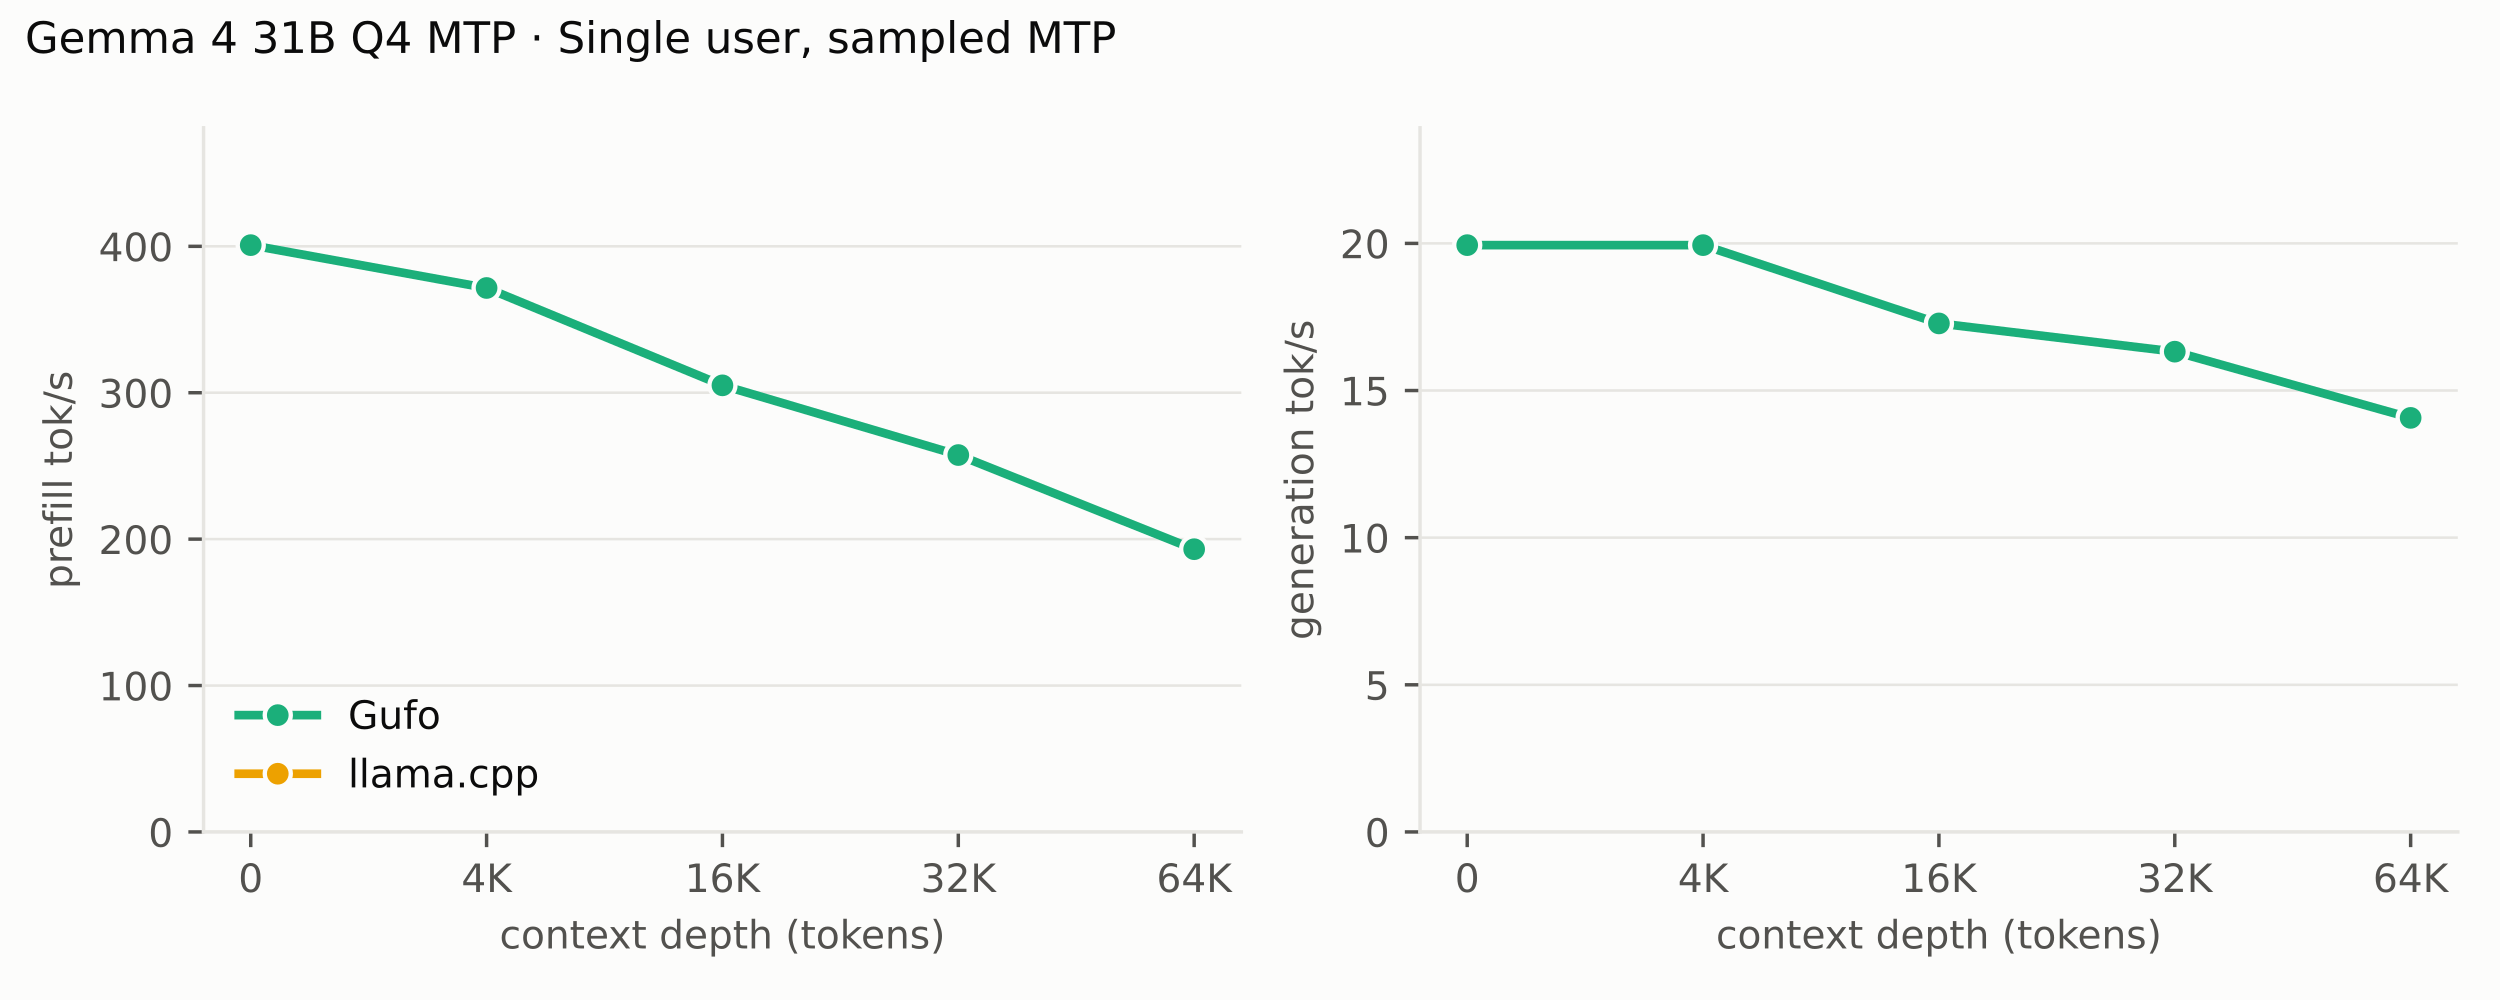
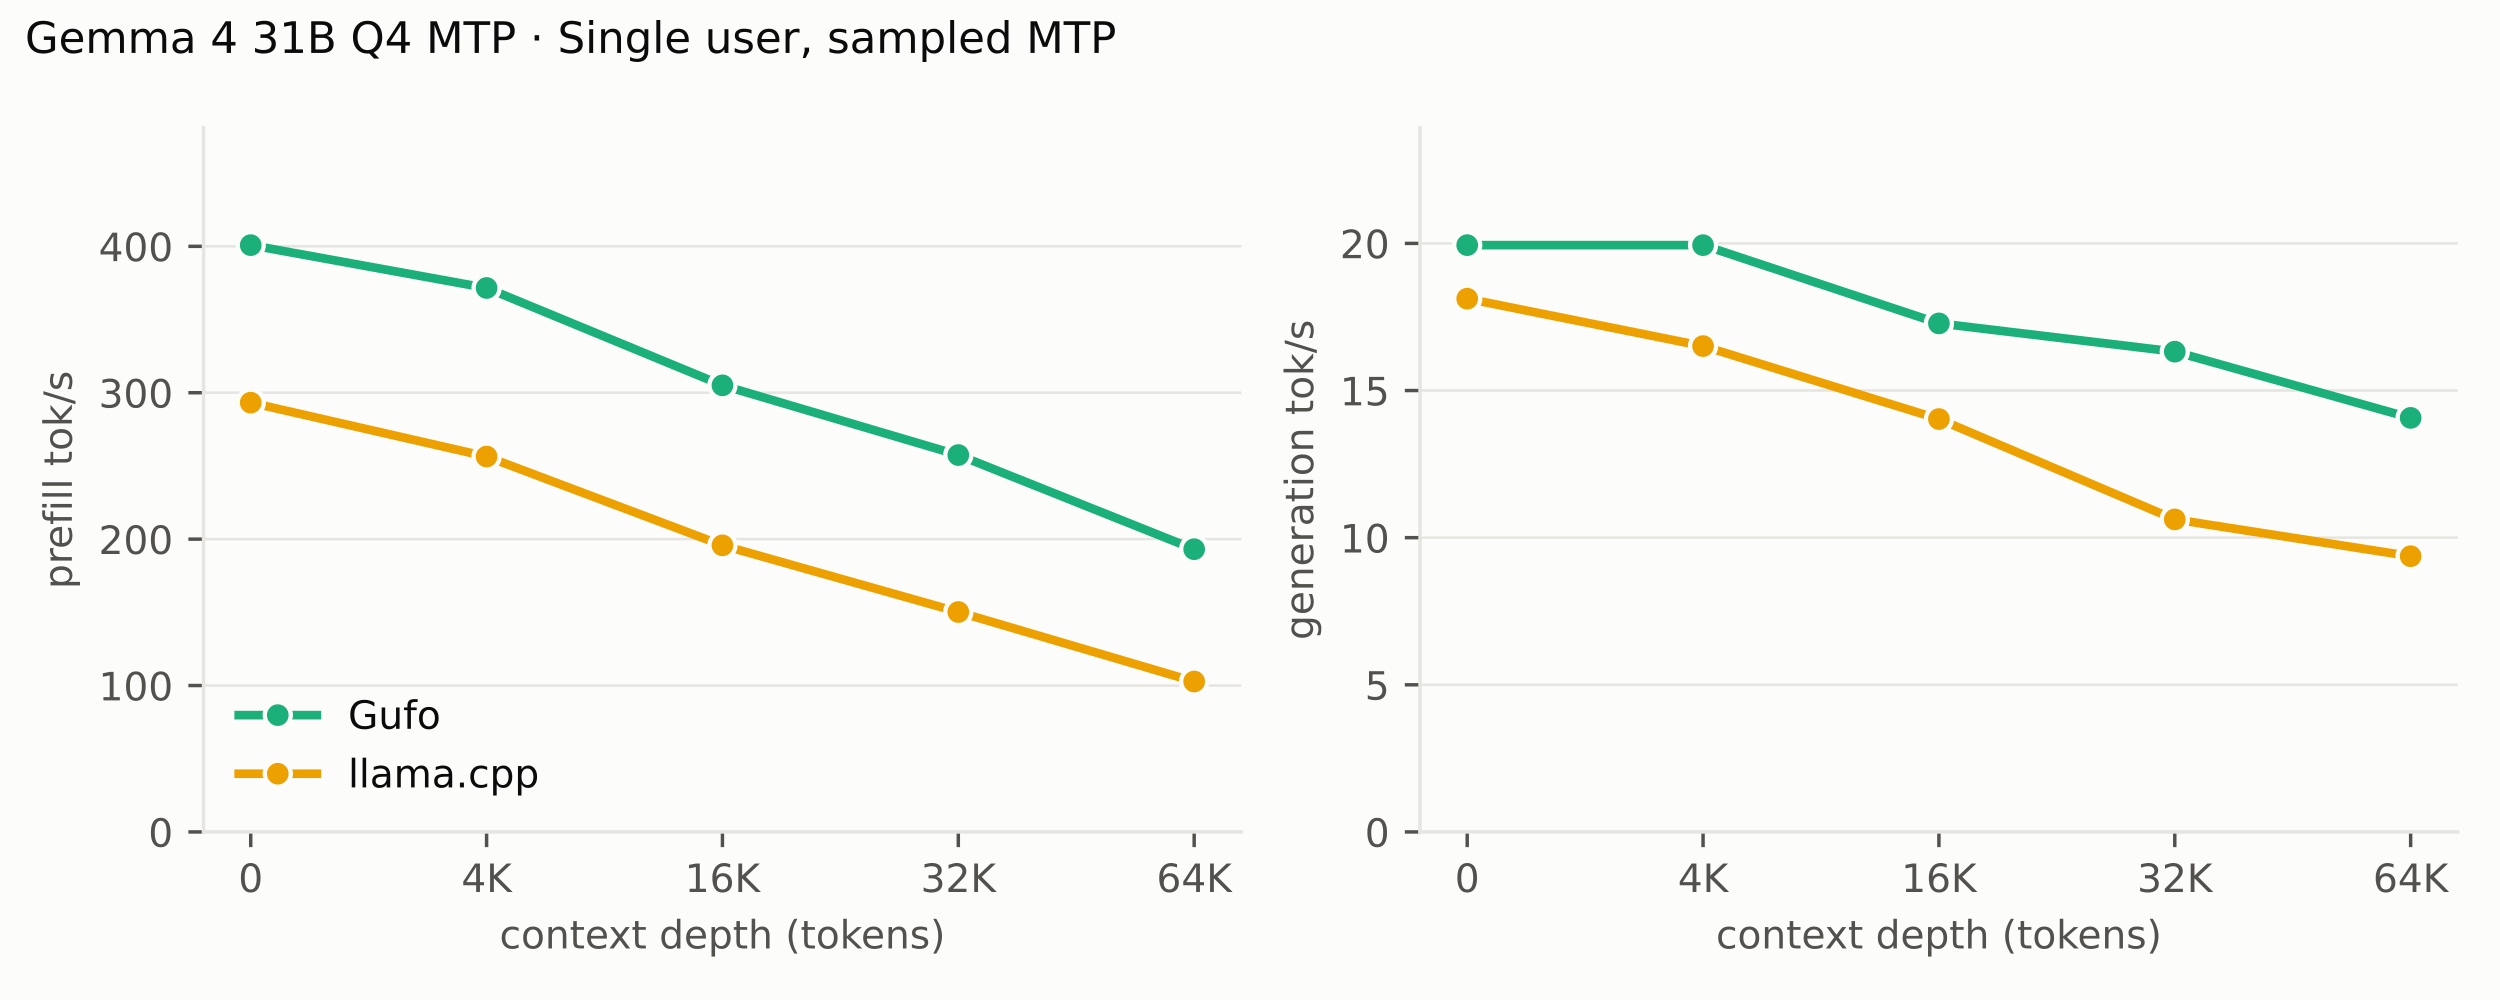
<svg xmlns="http://www.w3.org/2000/svg" xmlns:xlink="http://www.w3.org/1999/xlink" width="576pt" height="230.4pt" viewBox="0 0 576 230.4" version="1.1">
  <defs>
    <style type="text/css">*{stroke-linejoin: round; stroke-linecap: butt}</style>
  </defs>
  <g id="figure_1">
    <g id="patch_1">
      <path d="M 0 230.4 L 576 230.4 L 576 0 L 0 0 z " style="fill: #fcfcfb" />
    </g>
    <g id="axes_1">
      <g id="patch_2">
        <path d="M 46.899 191.679 L 286.003 191.679 L 286.003 29.441 L 46.899 29.441 z " style="fill: #fcfcfb" />
      </g>
      <g id="matplotlib.axis_1">
        <g id="xtick_1">
          <g id="line2d_1">
            <defs>
              <path id="m1ebf051f68" d="M 0 0 L 0 3.5 " style="stroke: #52514e; stroke-width: 0.8" />
            </defs>
            <g>
              <use xlink:href="#m1ebf051f68" x="57.768" y="191.679" style="fill: #52514e; stroke: #52514e; stroke-width: 0.8" />
            </g>
          </g>
          <g id="text_1">
            <text style="font-size: 9px; font-family: 'DejaVu Sans', 'Bitstream Vera Sans', 'Computer Modern Sans Serif', 'Lucida Grande', 'Verdana', 'Geneva', 'Lucid', 'Arial', 'Helvetica', 'Avant Garde', sans-serif; text-anchor: middle; fill: #52514e" x="57.768" y="205.517" transform="rotate(-0 57.7678 205.5172)">0</text>
          </g>
        </g>
        <g id="xtick_2">
          <g id="line2d_2">
            <g>
              <use xlink:href="#m1ebf051f68" x="112.11" y="191.679" style="fill: #52514e; stroke: #52514e; stroke-width: 0.8" />
            </g>
          </g>
          <g id="text_2">
            <text style="font-size: 9px; font-family: 'DejaVu Sans', 'Bitstream Vera Sans', 'Computer Modern Sans Serif', 'Lucida Grande', 'Verdana', 'Geneva', 'Lucid', 'Arial', 'Helvetica', 'Avant Garde', sans-serif; text-anchor: middle; fill: #52514e" x="112.11" y="205.517" transform="rotate(-0 112.1095 205.5172)">4K</text>
          </g>
        </g>
        <g id="xtick_3">
          <g id="line2d_3">
            <g>
              <use xlink:href="#m1ebf051f68" x="166.451" y="191.679" style="fill: #52514e; stroke: #52514e; stroke-width: 0.8" />
            </g>
          </g>
          <g id="text_3">
            <text style="font-size: 9px; font-family: 'DejaVu Sans', 'Bitstream Vera Sans', 'Computer Modern Sans Serif', 'Lucida Grande', 'Verdana', 'Geneva', 'Lucid', 'Arial', 'Helvetica', 'Avant Garde', sans-serif; text-anchor: middle; fill: #52514e" x="166.451" y="205.517" transform="rotate(-0 166.4513 205.5172)">16K</text>
          </g>
        </g>
        <g id="xtick_4">
          <g id="line2d_4">
            <g>
              <use xlink:href="#m1ebf051f68" x="220.793" y="191.679" style="fill: #52514e; stroke: #52514e; stroke-width: 0.8" />
            </g>
          </g>
          <g id="text_4">
            <text style="font-size: 9px; font-family: 'DejaVu Sans', 'Bitstream Vera Sans', 'Computer Modern Sans Serif', 'Lucida Grande', 'Verdana', 'Geneva', 'Lucid', 'Arial', 'Helvetica', 'Avant Garde', sans-serif; text-anchor: middle; fill: #52514e" x="220.793" y="205.517" transform="rotate(-0 220.793 205.5172)">32K</text>
          </g>
        </g>
        <g id="xtick_5">
          <g id="line2d_5">
            <g>
              <use xlink:href="#m1ebf051f68" x="275.135" y="191.679" style="fill: #52514e; stroke: #52514e; stroke-width: 0.8" />
            </g>
          </g>
          <g id="text_5">
            <text style="font-size: 9px; font-family: 'DejaVu Sans', 'Bitstream Vera Sans', 'Computer Modern Sans Serif', 'Lucida Grande', 'Verdana', 'Geneva', 'Lucid', 'Arial', 'Helvetica', 'Avant Garde', sans-serif; text-anchor: middle; fill: #52514e" x="275.135" y="205.517" transform="rotate(-0 275.1348 205.5172)">64K</text>
          </g>
        </g>
        <g id="text_6">
          <text style="font-size: 9px; font-family: 'DejaVu Sans', 'Bitstream Vera Sans', 'Computer Modern Sans Serif', 'Lucida Grande', 'Verdana', 'Geneva', 'Lucid', 'Arial', 'Helvetica', 'Avant Garde', sans-serif; text-anchor: middle; fill: #52514e" x="166.451" y="218.518" transform="rotate(-0 166.4513 218.5179)">context depth (tokens)</text>
        </g>
      </g>
      <g id="matplotlib.axis_2">
        <g id="ytick_1">
          <g id="line2d_6">
            <path d="M 46.899 191.679 L 286.003 191.679 " clip-path="url(#p32bf05df5f)" style="fill: none; stroke: #e6e5e1; stroke-width: 0.6; stroke-linecap: square" />
          </g>
          <g id="line2d_7">
            <defs>
              <path id="m680e5b1e24" d="M 0 0 L -3.5 0 " style="stroke: #52514e; stroke-width: 0.8" />
            </defs>
            <g>
              <use xlink:href="#m680e5b1e24" x="46.899" y="191.679" style="fill: #52514e; stroke: #52514e; stroke-width: 0.8" />
            </g>
          </g>
          <g id="text_7">
            <text style="font-size: 9px; font-family: 'DejaVu Sans', 'Bitstream Vera Sans', 'Computer Modern Sans Serif', 'Lucida Grande', 'Verdana', 'Geneva', 'Lucid', 'Arial', 'Helvetica', 'Avant Garde', sans-serif; text-anchor: end; fill: #52514e" x="39.899" y="195.098" transform="rotate(-0 39.89945 195.0982)">0</text>
          </g>
        </g>
        <g id="ytick_2">
          <g id="line2d_8">
            <path d="M 46.899 157.947 L 286.003 157.947 " clip-path="url(#p32bf05df5f)" style="fill: none; stroke: #e6e5e1; stroke-width: 0.6; stroke-linecap: square" />
          </g>
          <g id="line2d_9">
            <g>
              <use xlink:href="#m680e5b1e24" x="46.899" y="157.947" style="fill: #52514e; stroke: #52514e; stroke-width: 0.8" />
            </g>
          </g>
          <g id="text_8">
            <text style="font-size: 9px; font-family: 'DejaVu Sans', 'Bitstream Vera Sans', 'Computer Modern Sans Serif', 'Lucida Grande', 'Verdana', 'Geneva', 'Lucid', 'Arial', 'Helvetica', 'Avant Garde', sans-serif; text-anchor: end; fill: #52514e" x="39.899" y="161.366" transform="rotate(-0 39.89945 161.366)">100</text>
          </g>
        </g>
        <g id="ytick_3">
          <g id="line2d_10">
            <path d="M 46.899 124.215 L 286.003 124.215 " clip-path="url(#p32bf05df5f)" style="fill: none; stroke: #e6e5e1; stroke-width: 0.6; stroke-linecap: square" />
          </g>
          <g id="line2d_11">
            <g>
              <use xlink:href="#m680e5b1e24" x="46.899" y="124.215" style="fill: #52514e; stroke: #52514e; stroke-width: 0.8" />
            </g>
          </g>
          <g id="text_9">
            <text style="font-size: 9px; font-family: 'DejaVu Sans', 'Bitstream Vera Sans', 'Computer Modern Sans Serif', 'Lucida Grande', 'Verdana', 'Geneva', 'Lucid', 'Arial', 'Helvetica', 'Avant Garde', sans-serif; text-anchor: end; fill: #52514e" x="39.899" y="127.634" transform="rotate(-0 39.89945 127.6338)">200</text>
          </g>
        </g>
        <g id="ytick_4">
          <g id="line2d_12">
            <path d="M 46.899 90.483 L 286.003 90.483 " clip-path="url(#p32bf05df5f)" style="fill: none; stroke: #e6e5e1; stroke-width: 0.6; stroke-linecap: square" />
          </g>
          <g id="line2d_13">
            <g>
              <use xlink:href="#m680e5b1e24" x="46.899" y="90.483" style="fill: #52514e; stroke: #52514e; stroke-width: 0.8" />
            </g>
          </g>
          <g id="text_10">
            <text style="font-size: 9px; font-family: 'DejaVu Sans', 'Bitstream Vera Sans', 'Computer Modern Sans Serif', 'Lucida Grande', 'Verdana', 'Geneva', 'Lucid', 'Arial', 'Helvetica', 'Avant Garde', sans-serif; text-anchor: end; fill: #52514e" x="39.899" y="93.902" transform="rotate(-0 39.89945 93.90156)">300</text>
          </g>
        </g>
        <g id="ytick_5">
          <g id="line2d_14">
            <path d="M 46.899 56.75 L 286.003 56.75 " clip-path="url(#p32bf05df5f)" style="fill: none; stroke: #e6e5e1; stroke-width: 0.6; stroke-linecap: square" />
          </g>
          <g id="line2d_15">
            <g>
              <use xlink:href="#m680e5b1e24" x="46.899" y="56.75" style="fill: #52514e; stroke: #52514e; stroke-width: 0.8" />
            </g>
          </g>
          <g id="text_11">
            <text style="font-size: 9px; font-family: 'DejaVu Sans', 'Bitstream Vera Sans', 'Computer Modern Sans Serif', 'Lucida Grande', 'Verdana', 'Geneva', 'Lucid', 'Arial', 'Helvetica', 'Avant Garde', sans-serif; text-anchor: end; fill: #52514e" x="39.899" y="60.169" transform="rotate(-0 39.89945 60.16934)">400</text>
          </g>
        </g>
        <g id="text_12">
          <text style="font-size: 9px; font-family: 'DejaVu Sans', 'Bitstream Vera Sans', 'Computer Modern Sans Serif', 'Lucida Grande', 'Verdana', 'Geneva', 'Lucid', 'Arial', 'Helvetica', 'Avant Garde', sans-serif; text-anchor: middle; fill: #52514e" x="16.559" y="110.56" transform="rotate(-90 16.55859 110.56)">prefill tok/s</text>
        </g>
      </g>
      <g id="line2d_16">
        <path d="M 57.768 56.481 L 112.11 66.351 L 166.451 88.783 L 220.793 104.842 L 275.135 126.536 " clip-path="url(#p32bf05df5f)" style="fill: none; stroke: #1baf7a; stroke-width: 2; stroke-linecap: square" />
        <defs>
          <path id="m52f97da8ad" d="M 0 3 C 0.796 3 1.559 2.684 2.121 2.121 C 2.684 1.559 3 0.796 3 0 C 3 -0.796 2.684 -1.559 2.121 -2.121 C 1.559 -2.684 0.796 -3 0 -3 C -0.796 -3 -1.559 -2.684 -2.121 -2.121 C -2.684 -1.559 -3 -0.796 -3 0 C -3 0.796 -2.684 1.559 -2.121 2.121 C -1.559 2.684 -0.796 3 0 3 z " style="stroke: #fcfcfb" />
        </defs>
        <g clip-path="url(#p32bf05df5f)">
          <use xlink:href="#m52f97da8ad" x="57.768" y="56.481" style="fill: #1baf7a; stroke: #fcfcfb" />
          <use xlink:href="#m52f97da8ad" x="112.11" y="66.351" style="fill: #1baf7a; stroke: #fcfcfb" />
          <use xlink:href="#m52f97da8ad" x="166.451" y="88.783" style="fill: #1baf7a; stroke: #fcfcfb" />
          <use xlink:href="#m52f97da8ad" x="220.793" y="104.842" style="fill: #1baf7a; stroke: #fcfcfb" />
          <use xlink:href="#m52f97da8ad" x="275.135" y="126.536" style="fill: #1baf7a; stroke: #fcfcfb" />
        </g>
      </g>
-       <g id="line2d_17" />
+       <g id="line2d_17">
+         <path d="M 57.768 92.773 L 112.11 105.19 L 166.451 125.648 L 220.793 141.01 L 275.135 157.019 " clip-path="url(#p32bf05df5f)" style="fill: none; stroke: #eda100; stroke-width: 2; stroke-linecap: square" />
+         <defs>
+           <path id="mb9ac056d34" d="M 0 3 C 0.796 3 1.559 2.684 2.121 2.121 C 2.684 1.559 3 0.796 3 0 C 3 -0.796 2.684 -1.559 2.121 -2.121 C 1.559 -2.684 0.796 -3 0 -3 C -0.796 -3 -1.559 -2.684 -2.121 -2.121 C -2.684 -1.559 -3 -0.796 -3 0 C -3 0.796 -2.684 1.559 -2.121 2.121 C -1.559 2.684 -0.796 3 0 3 z " style="stroke: #fcfcfb" />
+         </defs>
+         <g clip-path="url(#p32bf05df5f)">
+           <use xlink:href="#mb9ac056d34" x="57.768" y="92.773" style="fill: #eda100; stroke: #fcfcfb" />
+           <use xlink:href="#mb9ac056d34" x="112.11" y="105.19" style="fill: #eda100; stroke: #fcfcfb" />
+           <use xlink:href="#mb9ac056d34" x="166.451" y="125.648" style="fill: #eda100; stroke: #fcfcfb" />
+           <use xlink:href="#mb9ac056d34" x="220.793" y="141.01" style="fill: #eda100; stroke: #fcfcfb" />
+           <use xlink:href="#mb9ac056d34" x="275.135" y="157.019" style="fill: #eda100; stroke: #fcfcfb" />
+         </g>
+       </g>
      <g id="patch_3">
        <path d="M 46.899 191.679 L 46.899 29.441 " style="fill: none; stroke: #e6e5e1; stroke-width: 0.8; stroke-linejoin: miter; stroke-linecap: square" />
      </g>
      <g id="patch_4">
        <path d="M 46.899 191.679 L 286.003 191.679 " style="fill: none; stroke: #e6e5e1; stroke-width: 0.8; stroke-linejoin: miter; stroke-linecap: square" />
      </g>
      <g id="legend_1">
        <g id="line2d_18">
          <path d="M 54.999 164.766 L 63.999 164.766 L 72.999 164.766 " style="fill: none; stroke: #1baf7a; stroke-width: 2; stroke-linecap: square" />
          <g>
            <use xlink:href="#m52f97da8ad" x="63.999" y="164.766" style="fill: #1baf7a; stroke: #fcfcfb" />
          </g>
        </g>
        <g id="text_13">
          <text style="font-size: 9px; font-family: 'DejaVu Sans', 'Bitstream Vera Sans', 'Computer Modern Sans Serif', 'Lucida Grande', 'Verdana', 'Geneva', 'Lucid', 'Arial', 'Helvetica', 'Avant Garde', sans-serif; text-anchor: start; fill: #0b0b0b" x="80.199" y="167.916" transform="rotate(-0 80.19945 167.9165)">Gufo</text>
        </g>
        <g id="line2d_19">
          <path d="M 54.999 178.267 L 63.999 178.267 L 72.999 178.267 " style="fill: none; stroke: #eda100; stroke-width: 2; stroke-linecap: square" />
-           <defs>
-             <path id="mb9ac056d34" d="M 0 3 C 0.796 3 1.559 2.684 2.121 2.121 C 2.684 1.559 3 0.796 3 0 C 3 -0.796 2.684 -1.559 2.121 -2.121 C 1.559 -2.684 0.796 -3 0 -3 C -0.796 -3 -1.559 -2.684 -2.121 -2.121 C -2.684 -1.559 -3 -0.796 -3 0 C -3 0.796 -2.684 1.559 -2.121 2.121 C -1.559 2.684 -0.796 3 0 3 z " style="stroke: #fcfcfb" />
-           </defs>
          <g>
            <use xlink:href="#mb9ac056d34" x="63.999" y="178.267" style="fill: #eda100; stroke: #fcfcfb" />
          </g>
        </g>
        <g id="text_14">
          <text style="font-size: 9px; font-family: 'DejaVu Sans', 'Bitstream Vera Sans', 'Computer Modern Sans Serif', 'Lucida Grande', 'Verdana', 'Geneva', 'Lucid', 'Arial', 'Helvetica', 'Avant Garde', sans-serif; text-anchor: start; fill: #0b0b0b" x="80.199" y="181.417" transform="rotate(-0 80.19945 181.4172)">llama.cpp</text>
        </g>
      </g>
    </g>
    <g id="axes_2">
      <g id="patch_5">
        <path d="M 327.176 191.679 L 566.28 191.679 L 566.28 29.441 L 327.176 29.441 z " style="fill: #fcfcfb" />
      </g>
      <g id="matplotlib.axis_3">
        <g id="xtick_6">
          <g id="line2d_20">
            <g>
              <use xlink:href="#m1ebf051f68" x="338.045" y="191.679" style="fill: #52514e; stroke: #52514e; stroke-width: 0.8" />
            </g>
          </g>
          <g id="text_15">
            <text style="font-size: 9px; font-family: 'DejaVu Sans', 'Bitstream Vera Sans', 'Computer Modern Sans Serif', 'Lucida Grande', 'Verdana', 'Geneva', 'Lucid', 'Arial', 'Helvetica', 'Avant Garde', sans-serif; text-anchor: middle; fill: #52514e" x="338.045" y="205.517" transform="rotate(-0 338.0447 205.5172)">0</text>
          </g>
        </g>
        <g id="xtick_7">
          <g id="line2d_21">
            <g>
              <use xlink:href="#m1ebf051f68" x="392.386" y="191.679" style="fill: #52514e; stroke: #52514e; stroke-width: 0.8" />
            </g>
          </g>
          <g id="text_16">
            <text style="font-size: 9px; font-family: 'DejaVu Sans', 'Bitstream Vera Sans', 'Computer Modern Sans Serif', 'Lucida Grande', 'Verdana', 'Geneva', 'Lucid', 'Arial', 'Helvetica', 'Avant Garde', sans-serif; text-anchor: middle; fill: #52514e" x="392.386" y="205.517" transform="rotate(-0 392.3864 205.5172)">4K</text>
          </g>
        </g>
        <g id="xtick_8">
          <g id="line2d_22">
            <g>
              <use xlink:href="#m1ebf051f68" x="446.728" y="191.679" style="fill: #52514e; stroke: #52514e; stroke-width: 0.8" />
            </g>
          </g>
          <g id="text_17">
            <text style="font-size: 9px; font-family: 'DejaVu Sans', 'Bitstream Vera Sans', 'Computer Modern Sans Serif', 'Lucida Grande', 'Verdana', 'Geneva', 'Lucid', 'Arial', 'Helvetica', 'Avant Garde', sans-serif; text-anchor: middle; fill: #52514e" x="446.728" y="205.517" transform="rotate(-0 446.7282 205.5172)">16K</text>
          </g>
        </g>
        <g id="xtick_9">
          <g id="line2d_23">
            <g>
              <use xlink:href="#m1ebf051f68" x="501.07" y="191.679" style="fill: #52514e; stroke: #52514e; stroke-width: 0.8" />
            </g>
          </g>
          <g id="text_18">
            <text style="font-size: 9px; font-family: 'DejaVu Sans', 'Bitstream Vera Sans', 'Computer Modern Sans Serif', 'Lucida Grande', 'Verdana', 'Geneva', 'Lucid', 'Arial', 'Helvetica', 'Avant Garde', sans-serif; text-anchor: middle; fill: #52514e" x="501.07" y="205.517" transform="rotate(-0 501.0699 205.5172)">32K</text>
          </g>
        </g>
        <g id="xtick_10">
          <g id="line2d_24">
            <g>
              <use xlink:href="#m1ebf051f68" x="555.412" y="191.679" style="fill: #52514e; stroke: #52514e; stroke-width: 0.8" />
            </g>
          </g>
          <g id="text_19">
            <text style="font-size: 9px; font-family: 'DejaVu Sans', 'Bitstream Vera Sans', 'Computer Modern Sans Serif', 'Lucida Grande', 'Verdana', 'Geneva', 'Lucid', 'Arial', 'Helvetica', 'Avant Garde', sans-serif; text-anchor: middle; fill: #52514e" x="555.412" y="205.517" transform="rotate(-0 555.4117 205.5172)">64K</text>
          </g>
        </g>
        <g id="text_20">
          <text style="font-size: 9px; font-family: 'DejaVu Sans', 'Bitstream Vera Sans', 'Computer Modern Sans Serif', 'Lucida Grande', 'Verdana', 'Geneva', 'Lucid', 'Arial', 'Helvetica', 'Avant Garde', sans-serif; text-anchor: middle; fill: #52514e" x="446.728" y="218.518" transform="rotate(-0 446.7282 218.5179)">context depth (tokens)</text>
        </g>
      </g>
      <g id="matplotlib.axis_4">
        <g id="ytick_6">
          <g id="line2d_25">
            <path d="M 327.176 191.679 L 566.28 191.679 " clip-path="url(#pb0f7239e6d)" style="fill: none; stroke: #e6e5e1; stroke-width: 0.6; stroke-linecap: square" />
          </g>
          <g id="line2d_26">
            <g>
              <use xlink:href="#m680e5b1e24" x="327.176" y="191.679" style="fill: #52514e; stroke: #52514e; stroke-width: 0.8" />
            </g>
          </g>
          <g id="text_21">
            <text style="font-size: 9px; font-family: 'DejaVu Sans', 'Bitstream Vera Sans', 'Computer Modern Sans Serif', 'Lucida Grande', 'Verdana', 'Geneva', 'Lucid', 'Arial', 'Helvetica', 'Avant Garde', sans-serif; text-anchor: end; fill: #52514e" x="320.176" y="195.098" transform="rotate(-0 320.1763 195.0982)">0</text>
          </g>
        </g>
        <g id="ytick_7">
          <g id="line2d_27">
            <path d="M 327.176 157.778 L 566.28 157.778 " clip-path="url(#pb0f7239e6d)" style="fill: none; stroke: #e6e5e1; stroke-width: 0.6; stroke-linecap: square" />
          </g>
          <g id="line2d_28">
            <g>
              <use xlink:href="#m680e5b1e24" x="327.176" y="157.778" style="fill: #52514e; stroke: #52514e; stroke-width: 0.8" />
            </g>
          </g>
          <g id="text_22">
            <text style="font-size: 9px; font-family: 'DejaVu Sans', 'Bitstream Vera Sans', 'Computer Modern Sans Serif', 'Lucida Grande', 'Verdana', 'Geneva', 'Lucid', 'Arial', 'Helvetica', 'Avant Garde', sans-serif; text-anchor: end; fill: #52514e" x="320.176" y="161.197" transform="rotate(-0 320.1763 161.1968)">5</text>
          </g>
        </g>
        <g id="ytick_8">
          <g id="line2d_29">
            <path d="M 327.176 123.877 L 566.28 123.877 " clip-path="url(#pb0f7239e6d)" style="fill: none; stroke: #e6e5e1; stroke-width: 0.6; stroke-linecap: square" />
          </g>
          <g id="line2d_30">
            <g>
              <use xlink:href="#m680e5b1e24" x="327.176" y="123.877" style="fill: #52514e; stroke: #52514e; stroke-width: 0.8" />
            </g>
          </g>
          <g id="text_23">
            <text style="font-size: 9px; font-family: 'DejaVu Sans', 'Bitstream Vera Sans', 'Computer Modern Sans Serif', 'Lucida Grande', 'Verdana', 'Geneva', 'Lucid', 'Arial', 'Helvetica', 'Avant Garde', sans-serif; text-anchor: end; fill: #52514e" x="320.176" y="127.295" transform="rotate(-0 320.1763 127.2955)">10</text>
          </g>
        </g>
        <g id="ytick_9">
          <g id="line2d_31">
            <path d="M 327.176 89.975 L 566.28 89.975 " clip-path="url(#pb0f7239e6d)" style="fill: none; stroke: #e6e5e1; stroke-width: 0.6; stroke-linecap: square" />
          </g>
          <g id="line2d_32">
            <g>
              <use xlink:href="#m680e5b1e24" x="327.176" y="89.975" style="fill: #52514e; stroke: #52514e; stroke-width: 0.8" />
            </g>
          </g>
          <g id="text_24">
            <text style="font-size: 9px; font-family: 'DejaVu Sans', 'Bitstream Vera Sans', 'Computer Modern Sans Serif', 'Lucida Grande', 'Verdana', 'Geneva', 'Lucid', 'Arial', 'Helvetica', 'Avant Garde', sans-serif; text-anchor: end; fill: #52514e" x="320.176" y="93.394" transform="rotate(-0 320.1763 93.39406)">15</text>
          </g>
        </g>
        <g id="ytick_10">
          <g id="line2d_33">
            <path d="M 327.176 56.074 L 566.28 56.074 " clip-path="url(#pb0f7239e6d)" style="fill: none; stroke: #e6e5e1; stroke-width: 0.6; stroke-linecap: square" />
          </g>
          <g id="line2d_34">
            <g>
              <use xlink:href="#m680e5b1e24" x="327.176" y="56.074" style="fill: #52514e; stroke: #52514e; stroke-width: 0.8" />
            </g>
          </g>
          <g id="text_25">
            <text style="font-size: 9px; font-family: 'DejaVu Sans', 'Bitstream Vera Sans', 'Computer Modern Sans Serif', 'Lucida Grande', 'Verdana', 'Geneva', 'Lucid', 'Arial', 'Helvetica', 'Avant Garde', sans-serif; text-anchor: end; fill: #52514e" x="320.176" y="59.493" transform="rotate(-0 320.1763 59.49266)">20</text>
          </g>
        </g>
        <g id="text_26">
          <text style="font-size: 9px; font-family: 'DejaVu Sans', 'Bitstream Vera Sans', 'Computer Modern Sans Serif', 'Lucida Grande', 'Verdana', 'Geneva', 'Lucid', 'Arial', 'Helvetica', 'Avant Garde', sans-serif; text-anchor: middle; fill: #52514e" x="302.562" y="110.56" transform="rotate(-90 302.5617 110.56)">generation tok/s</text>
        </g>
      </g>
      <g id="line2d_35">
        <path d="M 338.045 56.481 L 392.386 56.481 L 446.728 74.516 L 501.07 81.025 L 555.412 96.281 " clip-path="url(#pb0f7239e6d)" style="fill: none; stroke: #1baf7a; stroke-width: 2; stroke-linecap: square" />
        <g clip-path="url(#pb0f7239e6d)">
          <use xlink:href="#m52f97da8ad" x="338.045" y="56.481" style="fill: #1baf7a; stroke: #fcfcfb" />
          <use xlink:href="#m52f97da8ad" x="392.386" y="56.481" style="fill: #1baf7a; stroke: #fcfcfb" />
          <use xlink:href="#m52f97da8ad" x="446.728" y="74.516" style="fill: #1baf7a; stroke: #fcfcfb" />
          <use xlink:href="#m52f97da8ad" x="501.07" y="81.025" style="fill: #1baf7a; stroke: #fcfcfb" />
          <use xlink:href="#m52f97da8ad" x="555.412" y="96.281" style="fill: #1baf7a; stroke: #fcfcfb" />
        </g>
      </g>
-       <g id="line2d_36" />
+       <g id="line2d_36">
+         <path d="M 338.045 68.821 L 392.386 79.737 L 446.728 96.552 L 501.07 119.673 L 555.412 128.148 " clip-path="url(#pb0f7239e6d)" style="fill: none; stroke: #eda100; stroke-width: 2; stroke-linecap: square" />
+         <g clip-path="url(#pb0f7239e6d)">
+           <use xlink:href="#mb9ac056d34" x="338.045" y="68.821" style="fill: #eda100; stroke: #fcfcfb" />
+           <use xlink:href="#mb9ac056d34" x="392.386" y="79.737" style="fill: #eda100; stroke: #fcfcfb" />
+           <use xlink:href="#mb9ac056d34" x="446.728" y="96.552" style="fill: #eda100; stroke: #fcfcfb" />
+           <use xlink:href="#mb9ac056d34" x="501.07" y="119.673" style="fill: #eda100; stroke: #fcfcfb" />
+           <use xlink:href="#mb9ac056d34" x="555.412" y="128.148" style="fill: #eda100; stroke: #fcfcfb" />
+         </g>
+       </g>
      <g id="patch_6">
        <path d="M 327.176 191.679 L 327.176 29.441 " style="fill: none; stroke: #e6e5e1; stroke-width: 0.8; stroke-linejoin: miter; stroke-linecap: square" />
      </g>
      <g id="patch_7">
        <path d="M 327.176 191.679 L 566.28 191.679 " style="fill: none; stroke: #e6e5e1; stroke-width: 0.8; stroke-linejoin: miter; stroke-linecap: square" />
      </g>
    </g>
    <g id="text_27">
      <text style="font-size: 10px; font-family: 'DejaVu Sans', 'Bitstream Vera Sans', 'Computer Modern Sans Serif', 'Lucida Grande', 'Verdana', 'Geneva', 'Lucid', 'Arial', 'Helvetica', 'Avant Garde', sans-serif; text-anchor: start; fill: #0b0b0b" x="5.76" y="12.206" transform="rotate(-0 5.76 12.20644)">Gemma 4 31B Q4 MTP · Single user, sampled MTP</text>
    </g>
  </g>
  <defs>
    <clipPath id="p32bf05df5f">
      <rect x="46.899" y="29.441" width="239.104" height="162.239" />
    </clipPath>
    <clipPath id="pb0f7239e6d">
      <rect x="327.176" y="29.441" width="239.104" height="162.239" />
    </clipPath>
  </defs>
</svg>
